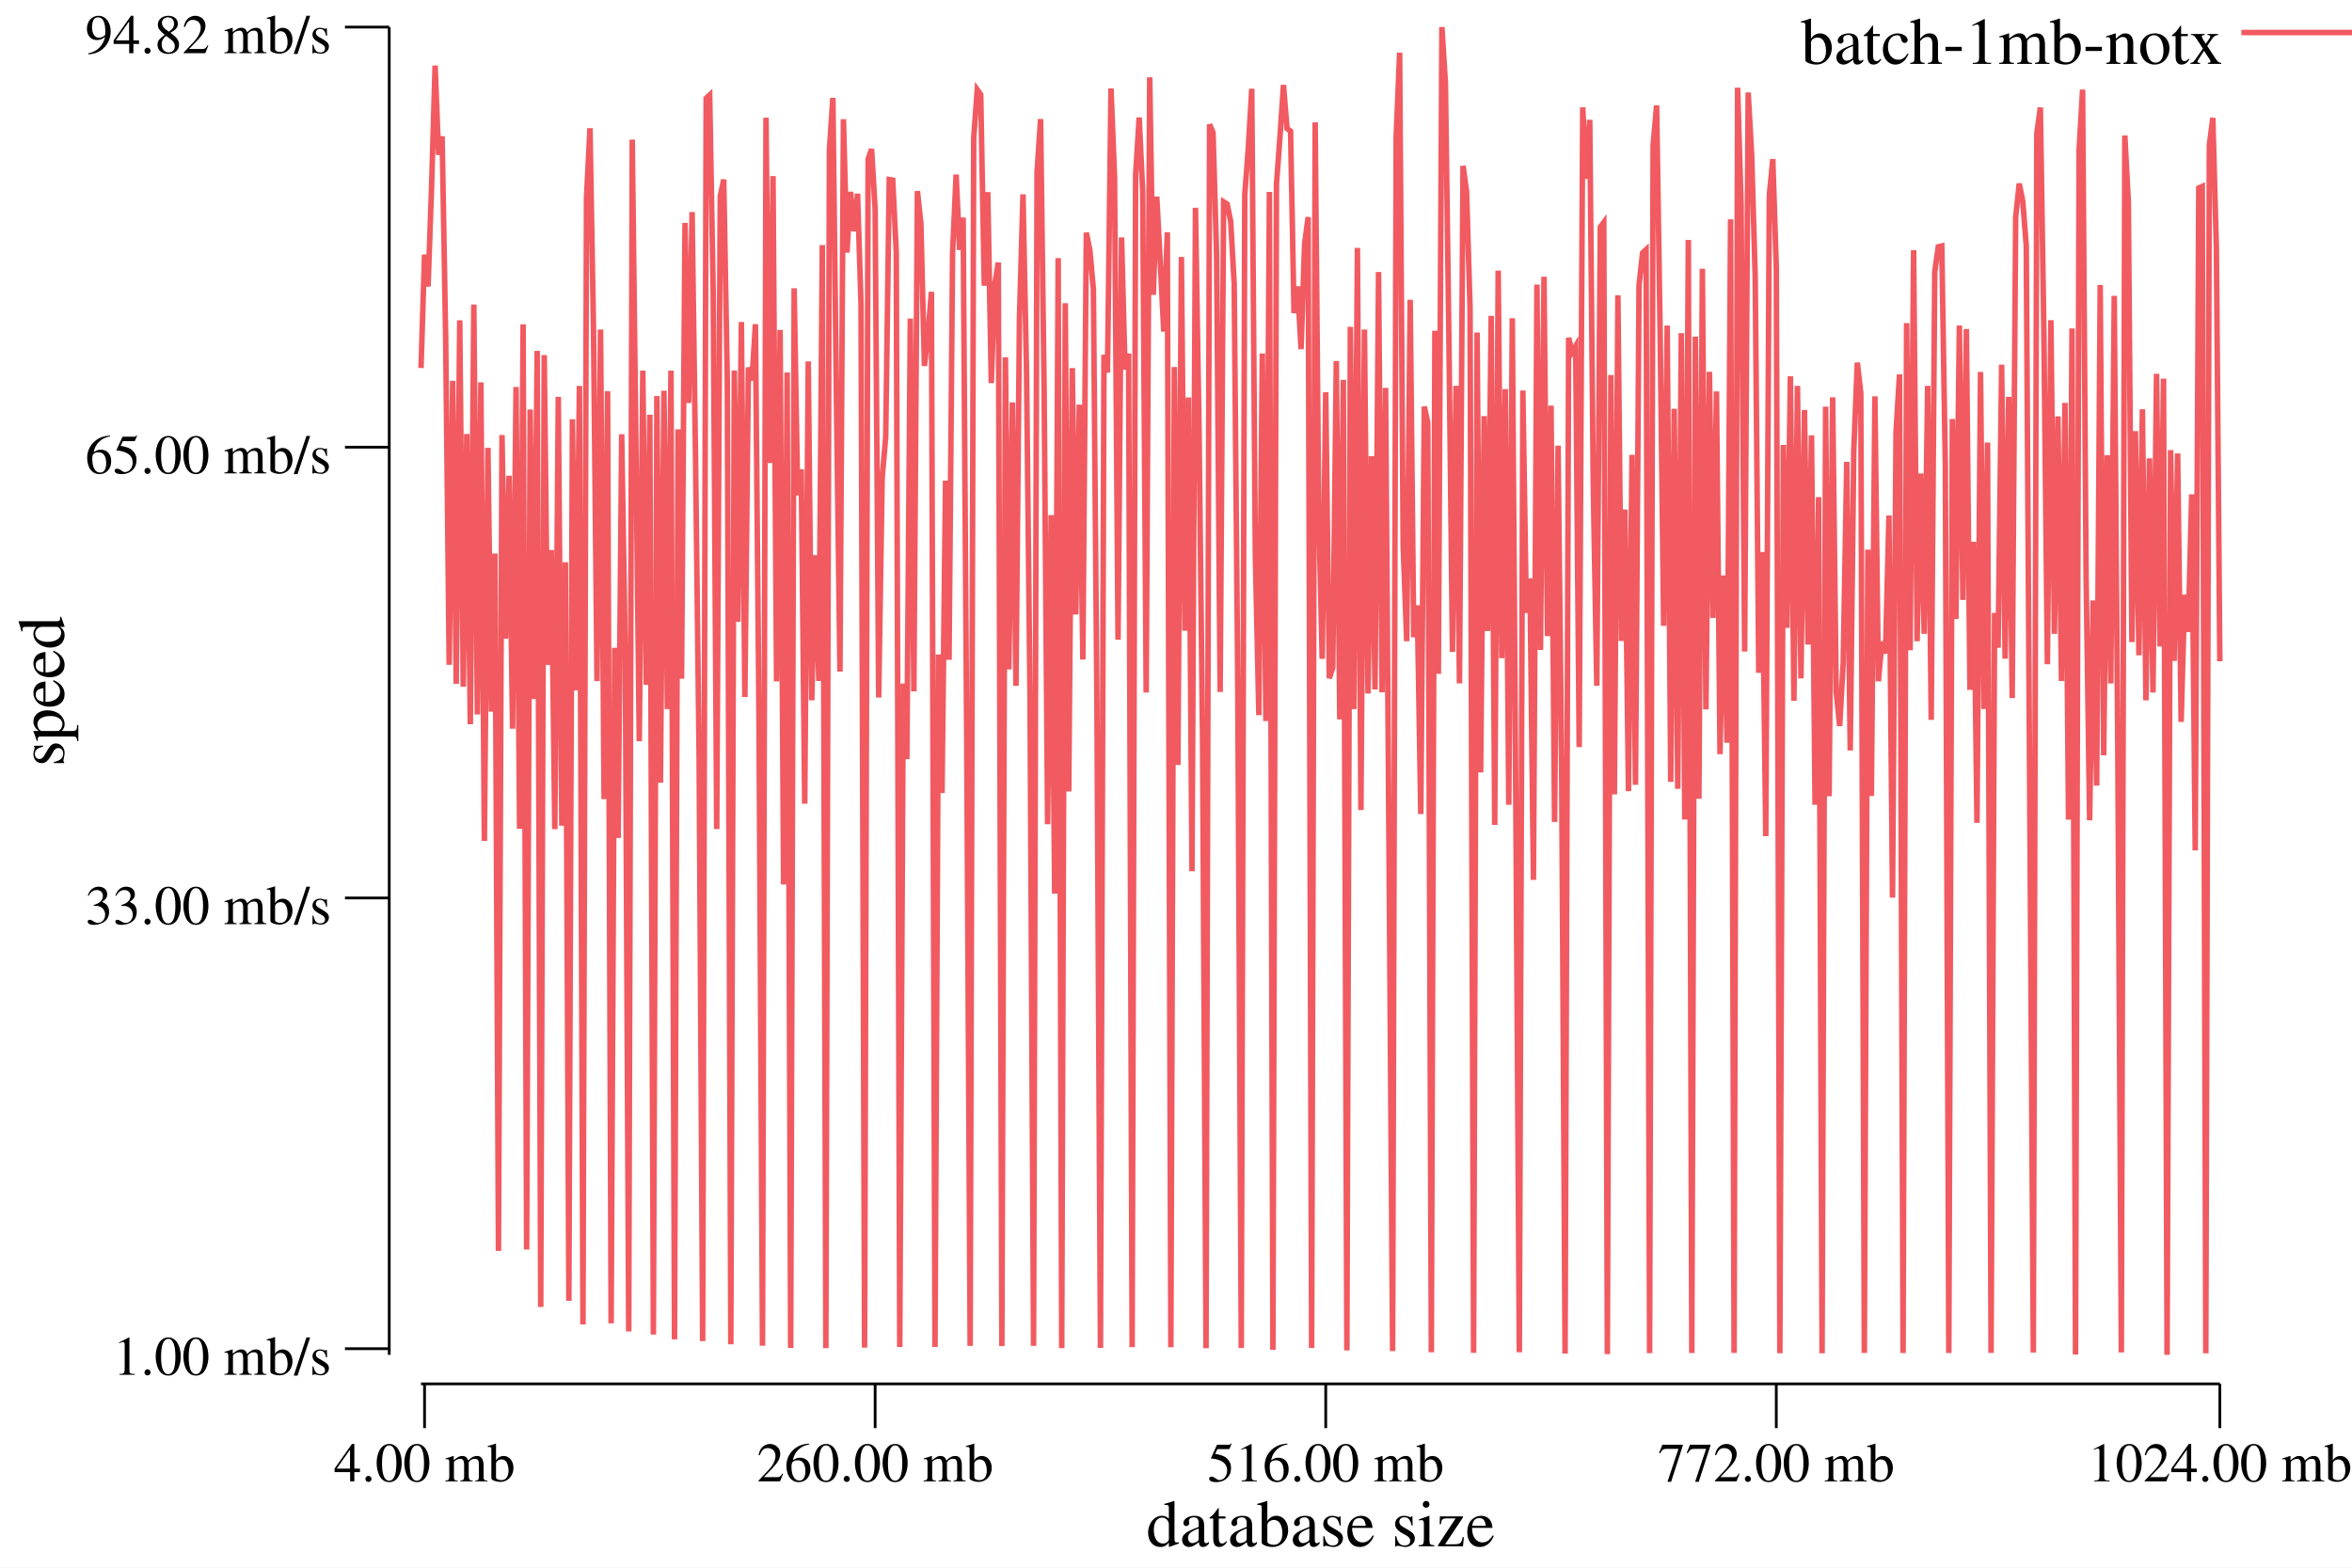
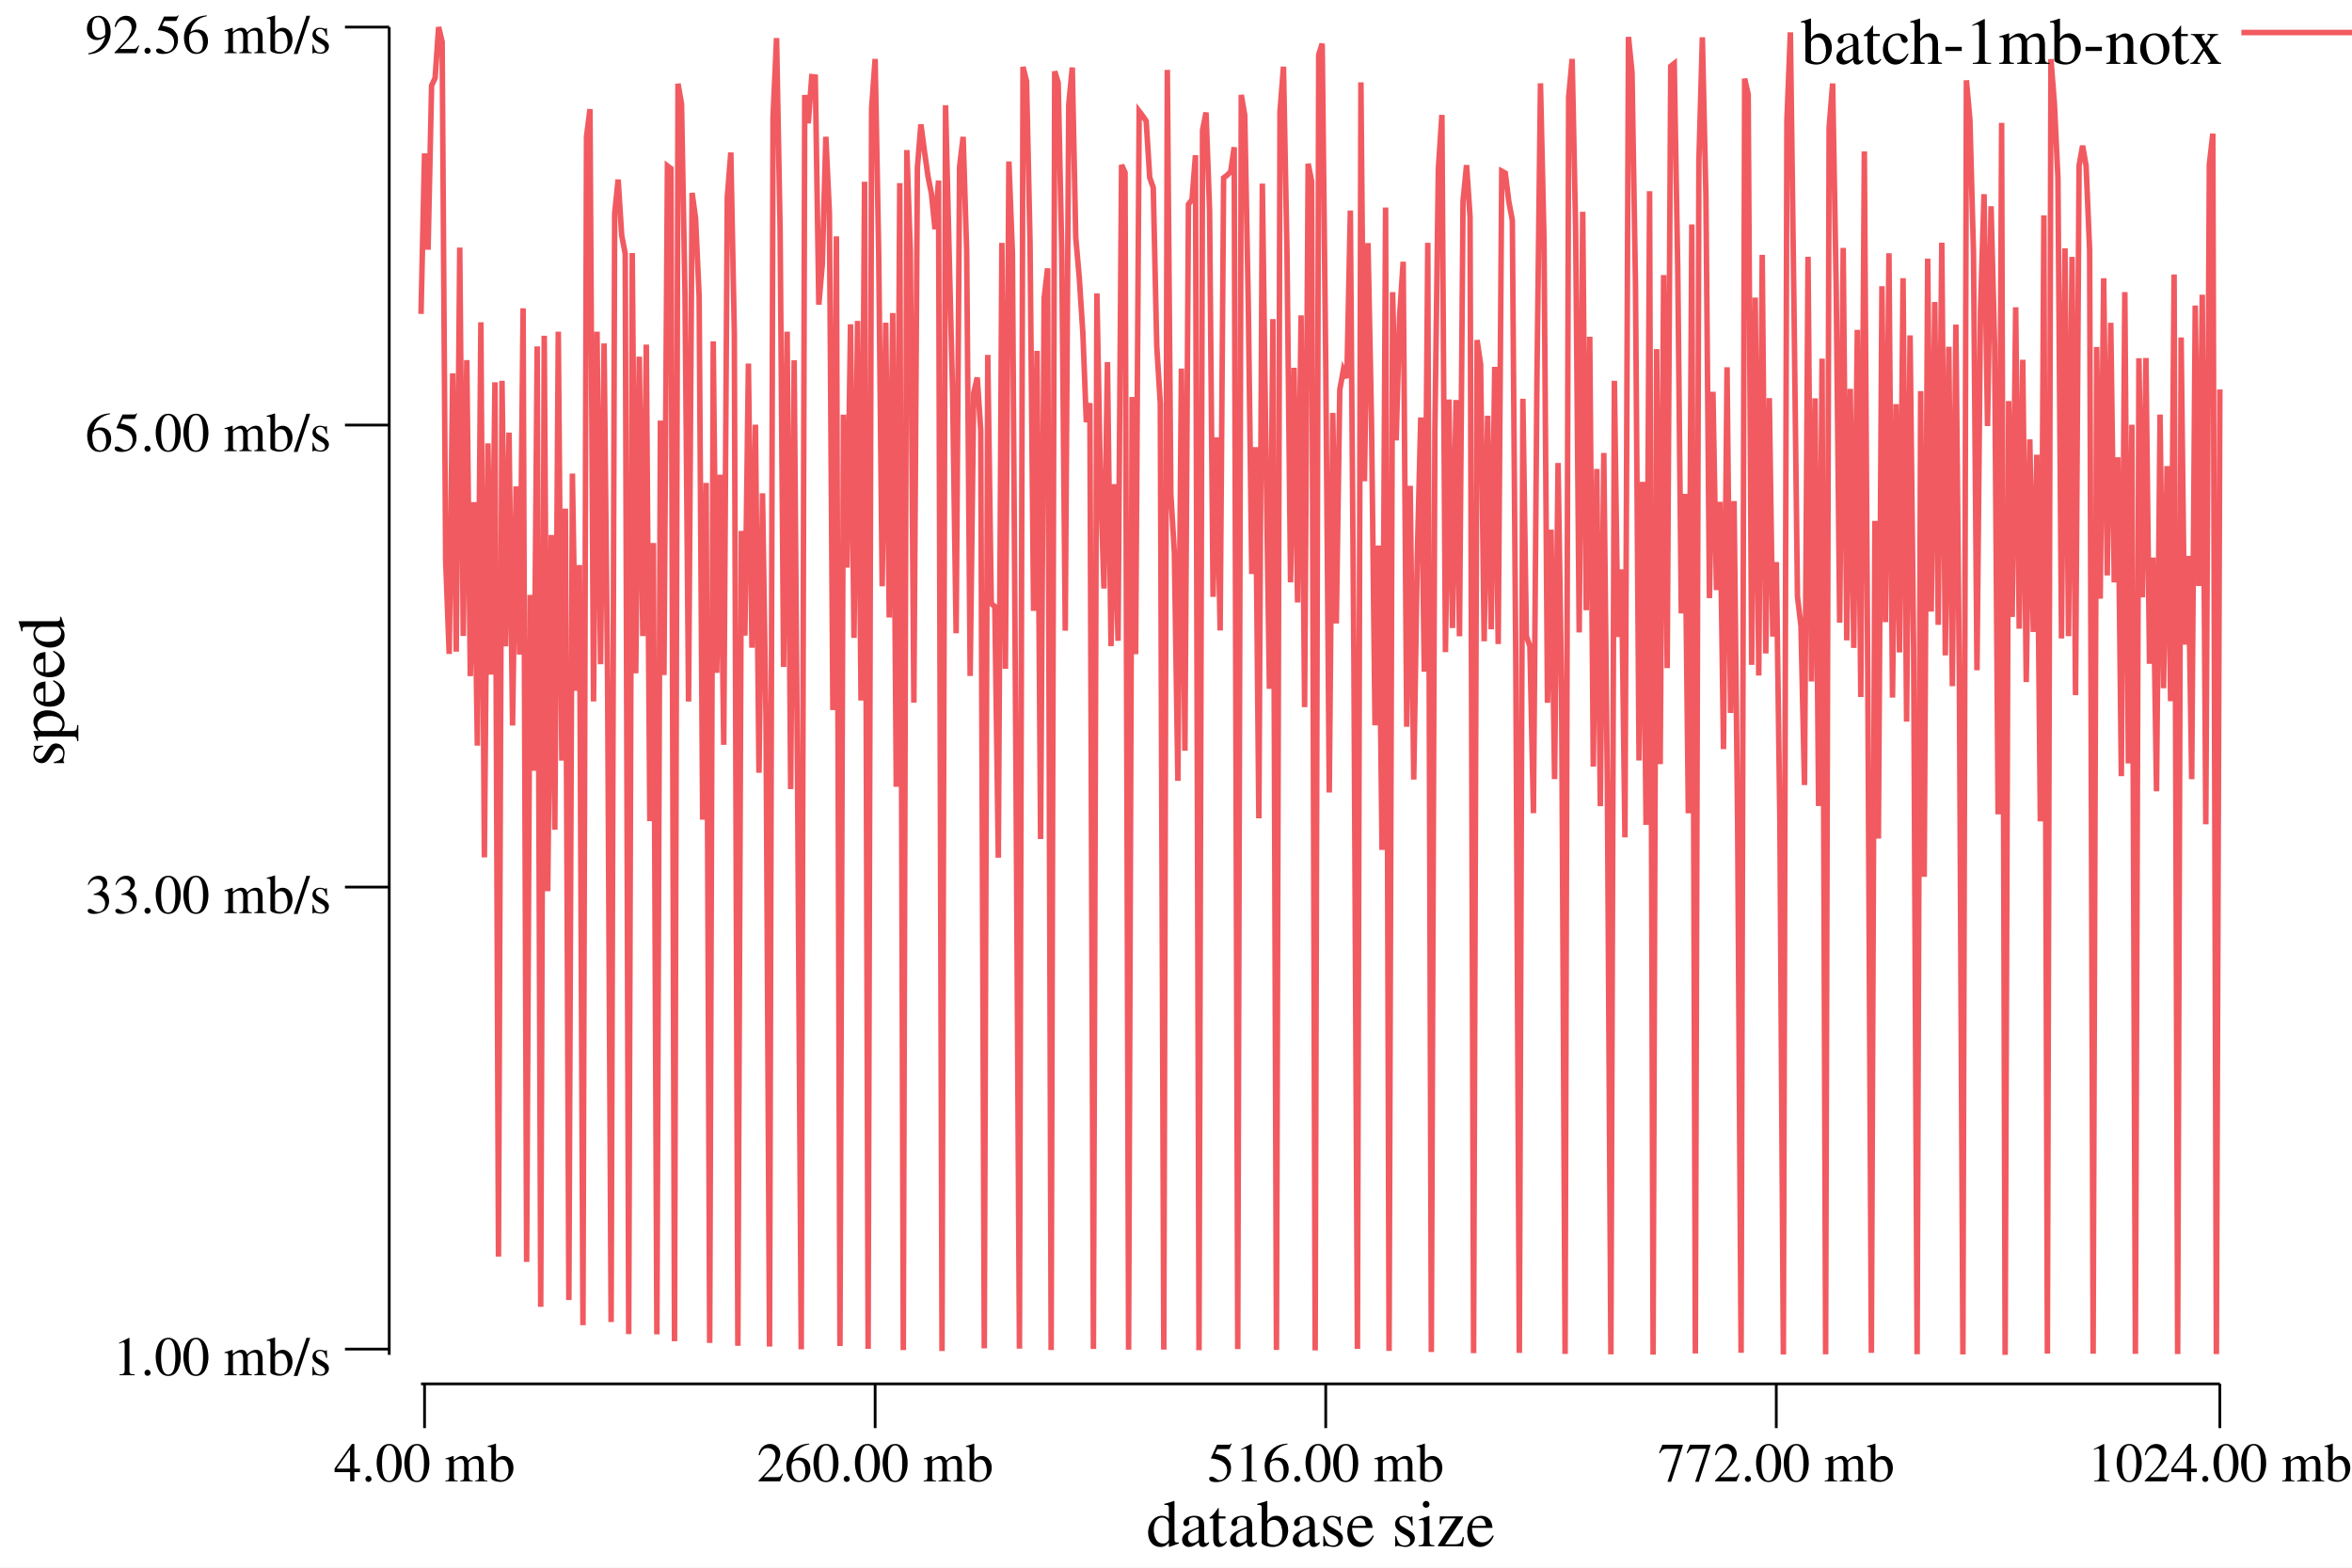
<svg xmlns="http://www.w3.org/2000/svg" width="425.2pt" height="283.46pt" viewBox="0 0 425.2 283.46">
  <g transform="scale(1, -1) translate(0, -283.46)">
    <path d="M0,0L425.2,0L425.2,283.46L0,283.46Z" style="fill:#FFFFFF" />
    <text x="207.23" y="-3.861" transform="scale(1, -1)" style="font-family:Times;font-weight:normal;font-style:normal;font-size:12px">database size</text>
    <text x="60.361" y="-15.602" transform="scale(1, -1)" style="font-family:Times;font-weight:normal;font-style:normal;font-size:10px">4.00 mb</text>
    <text x="136.82" y="-15.602" transform="scale(1, -1)" style="font-family:Times;font-weight:normal;font-style:normal;font-size:10px">260.00 mb</text>
    <text x="218.28" y="-15.602" transform="scale(1, -1)" style="font-family:Times;font-weight:normal;font-style:normal;font-size:10px">516.00 mb</text>
    <text x="299.73" y="-15.602" transform="scale(1, -1)" style="font-family:Times;font-weight:normal;font-style:normal;font-size:10px">772.00 mb</text>
    <text x="377.42" y="-15.602" transform="scale(1, -1)" style="font-family:Times;font-weight:normal;font-style:normal;font-size:10px">1024.00 mb</text>
    <path d="M76.751,25.23L76.751,33.23" style="fill:none;stroke:#000000;stroke-width:0.5" />
    <path d="M158.21,25.23L158.21,33.23" style="fill:none;stroke:#000000;stroke-width:0.5" />
    <path d="M239.67,25.23L239.67,33.23" style="fill:none;stroke:#000000;stroke-width:0.5" />
    <path d="M321.12,25.23L321.12,33.23" style="fill:none;stroke:#000000;stroke-width:0.5" />
    <path d="M401.31,25.23L401.31,33.23" style="fill:none;stroke:#000000;stroke-width:0.5" />
    <path d="M76.114,33.23L401.31,33.23" style="fill:none;stroke:#000000;stroke-width:0.5" />
    <g transform="rotate(90)">
      <text x="144.86" y="11.555" transform="scale(1, -1)" style="font-family:Times;font-weight:normal;font-style:normal;font-size:12px">speed</text>
    </g>
-     <text x="20.416" y="-34.869" transform="scale(1, -1)" style="font-family:Times;font-weight:normal;font-style:normal;font-size:10px">1.00 mb/s</text>
-     <text x="15.416" y="-116.37" transform="scale(1, -1)" style="font-family:Times;font-weight:normal;font-style:normal;font-size:10px">33.00 mb/s</text>
-     <text x="15.416" y="-197.87" transform="scale(1, -1)" style="font-family:Times;font-weight:normal;font-style:normal;font-size:10px">65.00 mb/s</text>
-     <text x="15.416" y="-273.84" transform="scale(1, -1)" style="font-family:Times;font-weight:normal;font-style:normal;font-size:10px">94.82 mb/s</text>
-     <path d="M62.364,39.591L70.364,39.591" style="fill:none;stroke:#000000;stroke-width:0.5" />
-     <path d="M62.364,121.09L70.364,121.09" style="fill:none;stroke:#000000;stroke-width:0.5" />
-     <path d="M62.364,202.6L70.364,202.6" style="fill:none;stroke:#000000;stroke-width:0.5" />
+     <text x="20.416" y="-34.796" transform="scale(1, -1)" style="font-family:Times;font-weight:normal;font-style:normal;font-size:10px">1.00 mb/s</text>
+     <text x="15.416" y="-118.34" transform="scale(1, -1)" style="font-family:Times;font-weight:normal;font-style:normal;font-size:10px">33.00 mb/s</text>
+     <text x="15.416" y="-201.88" transform="scale(1, -1)" style="font-family:Times;font-weight:normal;font-style:normal;font-size:10px">65.00 mb/s</text>
+     <text x="15.416" y="-273.84" transform="scale(1, -1)" style="font-family:Times;font-weight:normal;font-style:normal;font-size:10px">92.56 mb/s</text>
+     <path d="M62.364,39.518L70.364,39.518" style="fill:none;stroke:#000000;stroke-width:0.5" />
+     <path d="M62.364,123.06L70.364,123.06" style="fill:none;stroke:#000000;stroke-width:0.5" />
+     <path d="M62.364,206.6L70.364,206.6" style="fill:none;stroke:#000000;stroke-width:0.5" />
    <path d="M62.364,278.56L70.364,278.56" style="fill:none;stroke:#000000;stroke-width:0.5" />
    <path d="M70.364,38.48L70.364,278.56" style="fill:none;stroke:#000000;stroke-width:0.5" />
-     <path d="M76.114,216.91L76.751,237.42L77.387,231.66L78.023,249.71L78.66,271.59L79.296,255.48L79.933,258.8L80.569,222.32L81.205,163.25L81.842,214.6L82.478,159.83L83.115,225.54L83.751,159.28L84.387,204.98L85.024,152.5L85.66,228.38L86.297,154.27L86.933,214.32L87.569,131.41L88.206,202.49L88.842,154.78L89.479,183.37L90.115,57.277L90.751,204.8L91.388,167.97L92.024,197.44L92.661,151.7L93.297,213.49L93.933,133.59L94.57,224.81L95.206,57.528L95.843,209.41L96.479,157.06L97.115,220.02L97.752,47.138L98.388,219.26L99.025,163.24L99.661,184L100.3,133.53L100.93,211.7L101.57,134.16L102.21,181.78L102.84,48.254L103.48,207.65L104.12,158.64L104.75,213.68L105.39,43.974L106.03,247.73L106.66,260.28L107.3,223.61L107.93,160.31L108.57,223.87L109.21,138.98L109.84,212.73L110.48,44.184L111.12,166.33L111.75,131.95L112.39,204.94L113.03,166.4L113.66,42.711L114.3,258.22L114.93,206.11L115.57,149.44L116.21,216.44L116.84,159.65L117.48,208.47L118.12,42.149L118.75,211.84L119.39,141.93L120.03,212.82L120.66,155.25L121.3,216.44L121.94,41.276L122.57,205.82L123.21,160.74L123.84,243.15L124.48,210.59L125.12,245.12L125.75,199.83L126.39,146.37L127.03,40.962L127.66,265.7L128.3,266.29L128.94,230.31L129.57,133.55L130.21,247.97L130.84,251L131.48,215.04L132.12,40.385L132.75,216.47L133.39,171.03L134.03,225.23L134.66,157.43L135.3,217.01L135.94,214.66L136.57,224.83L137.21,153.33L137.85,40.132L138.48,262.18L139.12,199.74L139.75,251.63L140.39,160.25L141.03,223.8L141.66,123.53L142.3,216.12L142.94,39.729L143.57,231.33L144.21,193.9L144.85,198.58L145.48,138.14L146.12,218.11L146.75,156.84L147.39,183.07L148.03,160.33L148.66,239.15L149.3,39.696L149.94,256.33L150.57,265.75L151.21,211.55L151.85,162.03L152.48,261.91L153.12,237.79L153.76,248.77L154.39,241.65L155.03,248.43L155.66,228.39L156.3,39.786L156.94,254.7L157.57,256.5L158.21,245.61L158.85,157.34L159.48,197.01L160.12,204.43L160.76,250.99L161.39,250.88L162.03,237.84L162.66,39.893L163.3,159.86L163.94,146.2L164.57,225.85L165.21,158.45L165.85,248.91L166.48,243.05L167.12,217.29L167.76,223.04L168.39,230.69L169.03,39.905L169.67,165.11L170.3,140.07L170.94,196.55L171.57,164.16L172.21,237.73L172.85,251.89L173.48,238.28L174.12,244.11L174.76,150.26L175.39,40.105L176.03,258.52L176.67,267.25L177.3,266.36L177.94,231.8L178.57,248.73L179.21,214.19L179.85,232.16L180.48,235.99L181.12,40.065L181.76,218.86L182.39,162.42L183.03,210.7L183.67,159.46L184.3,225.91L184.94,248.32L185.58,216.26L186.21,157L186.85,40.115L187.48,252.33L188.12,261.93L188.76,213.03L189.39,134.43L190.03,190.32L190.67,121.87L191.3,236.79L191.94,39.695L192.58,228.63L193.21,140.35L193.85,216.91L194.48,172.35L195.12,210.3L195.76,164.22L196.39,241.39L197.03,238.22L197.67,231.08L198.3,156.81L198.94,39.735L199.58,219.3L200.21,216.11L200.85,267.46L201.49,251.55L202.12,167.8L202.76,240.53L203.39,216.66L204.03,219.5L204.67,39.872L205.3,251.76L205.94,262.21L206.58,248.8L207.21,158.24L207.85,269.48L208.49,230.15L209.12,247.9L209.76,235.97L210.39,223.5L211.03,241.46L211.67,39.852L212.3,217.09L212.94,145.14L213.58,237L214.21,169.41L214.85,211.59L215.49,125.92L216.12,245.89L216.76,206.49L217.4,149.78L218.03,39.677L218.67,260.96L219.3,259.46L219.94,237.33L220.58,158.34L221.21,246.96L221.85,246.55L222.49,243.41L223.12,232.14L223.76,160.32L224.4,39.713L225.03,248.22L225.67,256.66L226.3,267.4L226.94,183.11L227.58,154.15L228.21,219.54L228.85,153.08L229.49,248.76L230.12,39.387L230.76,250.13L231.4,258.76L232.03,268.09L232.67,260.22L233.31,259.75L233.94,226.85L234.58,231.67L235.21,220.33L235.85,239.37L236.49,244.2L237.12,39.711L237.76,261.33L238.4,191.38L239.03,164.33L239.67,212.54L240.31,160.82L240.94,162.75L241.58,218.19L242.21,153.39L242.85,214.77L243.49,39.28L244.12,224.36L244.76,155.25L245.4,238.63L246.03,136.99L246.67,223.87L247.31,158.06L247.94,200.98L248.58,158.8L249.22,234.28L249.85,158.28L250.49,213.31L251.12,127.98L251.76,39.157L252.4,258.68L253.03,273.93L253.67,184.76L254.31,167.52L254.94,229.26L255.58,168.25L256.22,173.99L256.85,136.27L257.49,209.95L258.12,206.98L258.76,38.945L259.4,223.64L260.03,161.62L260.67,278.56L261.31,268.4L261.94,222.07L262.58,165.59L263.22,213.69L263.85,159.9L264.49,253.47L265.13,248.87L265.76,227.92L266.4,38.842L267.03,223.33L267.67,143.8L268.31,208.22L268.94,169.36L269.58,226.34L270.22,134.3L270.85,234.53L271.49,164.45L272.13,213.1L272.76,137.94L273.4,225.91L274.03,138.59L274.67,38.94L275.31,212.85L275.94,172.63L276.58,178.85L277.22,124.36L277.85,232L278.49,165.94L279.13,233.42L279.76,168.43L280.4,210.11L281.04,134.84L281.67,202.88L282.31,145.9L282.94,38.71L283.58,222.38L284.22,219.82L284.85,220.89L285.49,148.36L286.13,264.05L286.76,251.13L287.4,261.79L288.04,195.29L288.67,159.47L289.31,242.41L289.94,243.25L290.58,38.61L291.22,215.64L291.85,139.83L292.49,230.06L293.13,167.56L293.76,191.32L294.4,140.41L295.04,201.21L295.67,141.55L296.31,231.89L296.95,237.73L297.58,238.32L298.22,38.787L298.85,257.18L299.49,264.39L300.13,222.93L300.76,170.3L301.4,224.6L302.04,142.08L302.67,209.54L303.31,140.83L303.95,223.21L304.58,135.28L305.22,240.08L305.85,38.807L306.49,222.59L307.13,139.03L307.76,234.87L308.4,155.19L309.04,216.23L309.67,171.72L310.31,212.68L310.95,147.1L311.58,179.41L312.22,149.16L312.86,243.81L313.49,38.832L314.13,267.6L314.76,246.61L315.4,165.65L316.04,266.73L316.67,255.5L317.31,233.44L317.95,161.81L318.58,183.65L319.22,132.26L319.86,248.09L320.49,254.69L321.13,234.98L321.77,38.773L322.4,203.01L323.04,169.93L323.67,215.42L324.31,156.75L324.95,213.68L325.58,160.79L326.22,209.33L326.86,166.92L327.49,204.74L328.13,137.94L328.77,193.57L329.4,38.763L330.04,209.93L330.67,139.49L331.31,211.61L331.95,158.42L332.58,152.18L333.22,163.61L333.86,199.94L334.49,147.76L335.13,201.97L335.77,217.89L336.4,212.37L337.04,38.823L337.68,184.07L338.31,139.53L338.95,211.79L339.58,160.27L340.22,167.44L340.86,165.3L341.49,190.25L342.13,121.15L342.77,205.41L343.4,215.76L344.04,38.813L344.68,225.04L345.31,165.88L345.95,238.21L346.58,167.52L347.22,197.84L347.86,168.86L348.49,213.69L349.13,153.3L349.77,234.3L350.4,238.83L351.04,238.98L351.68,199.17L352.31,38.804L352.95,207.69L353.59,171.52L354.22,224.6L354.86,174.98L355.49,223.96L356.13,158.72L356.77,185.48L357.4,134.68L358.04,216.21L358.68,155.27L359.31,203.44L359.95,38.833L360.59,172.62L361.22,166.34L361.86,217.52L362.49,164.37L363.13,211.7L363.77,157.24L364.4,244.18L365.04,250.27L365.68,247.06L366.31,239.08L366.95,137.77L367.59,38.902L368.22,259.36L368.86,264.02L369.5,223.32L370.13,163.36L370.77,225.57L371.4,168.85L372.04,208.18L372.68,160.32L373.31,210.61L373.95,135.26L374.59,224.07L375.22,38.534L375.86,256.35L376.5,267.25L377.13,179.34L377.77,135.14L378.4,174.88L379.04,141.41L379.68,231.93L380.31,146.89L380.95,201.14L381.59,159.88L382.22,229.96L382.86,147.68L383.5,38.921L384.13,258.95L384.77,246.93L385.41,167.36L386.04,205.5L386.68,164.98L387.31,209.46L387.95,156.83L388.59,200.58L389.22,158.24L389.86,215.87L390.5,166.57L391.13,214.99L391.77,38.48L392.41,202.07L393.04,163.96L393.68,201.46L394.31,152.93L394.95,175.91L395.59,169.18L396.22,194.07L396.86,129.69L397.5,249.47L398.13,249.75L398.77,38.745L399.41,257.22L400.04,262.14L400.68,238.73L401.31,163.88" style="fill:none;stroke:#F15A60" />
+     <path d="M76.114,226.7L76.751,255.72L77.387,238.31L78.023,267.97L78.66,269.36L79.296,278.56L79.933,275.9L80.569,182.09L81.205,165.22L81.842,215.95L82.478,165.63L83.115,238.69L83.751,168.47L84.387,218.35L85.024,161.2L85.66,192.66L86.297,148.64L86.933,225.19L87.569,128.43L88.206,203.29L88.842,161.48L89.479,214.34L90.115,56.25L90.751,214.61L91.388,166.59L92.024,205.24L92.661,152.28L93.297,195.51L93.933,165.1L94.57,227.71L95.206,55.283L95.843,175.89L96.479,144.09L97.115,220.82L97.752,47.16L98.388,222.75L99.025,122.32L99.661,186.72L100.3,133.43L100.93,223.49L101.57,145.93L102.21,191.49L102.84,48.386L103.48,197.83L104.12,158.55L104.75,181.29L105.39,43.842L106.03,258.7L106.66,263.73L107.3,156.63L107.93,223.48L108.57,163.36L109.21,221.36L109.84,160.36L110.48,44.414L111.12,244.83L111.75,250.99L112.39,240.91L113.03,237.57L113.66,42.236L114.3,237.71L114.93,161.71L115.57,218.97L116.21,168.45L116.84,221.15L117.48,134.98L118.12,185.27L118.75,42.185L119.39,207.41L120.03,161.39L120.66,253.46L121.3,252.98L121.94,40.938L122.57,268.32L123.21,264.67L123.84,229.94L124.48,156.61L125.12,248.58L125.75,243.97L126.39,229.87L127.03,135.24L127.66,196.14L128.3,40.628L128.94,221.74L129.57,161.79L130.21,197.63L130.84,148.78L131.48,247.73L132.12,255.89L132.75,223.39L133.39,40.107L134.03,187.46L134.66,168.53L135.3,217.72L135.94,166.34L136.57,206.67L137.21,143.73L137.85,194.26L138.48,153.52L139.12,39.975L139.75,262.29L140.39,276.57L141.03,241.97L141.66,162.86L142.3,223.49L142.94,140.78L143.57,218.32L144.21,138.24L144.85,39.475L145.48,266.27L146.12,261.17L146.75,269.6L147.39,269.53L148.03,228.37L148.66,235.69L149.3,258.73L149.94,244.97L150.57,155.07L151.21,240.72L151.85,40.075L152.48,208.48L153.12,180.82L153.76,224.82L154.39,168.12L155.03,225.44L155.66,156.79L156.3,250.6L156.94,39.567L157.57,263.86L158.21,272.8L158.85,237.95L159.48,177.45L160.12,225.1L160.76,171.8L161.39,226.85L162.03,141.2L162.66,250.35L163.3,39.345L163.94,256.32L164.57,238.19L165.21,156.41L165.85,253.18L166.48,260.96L167.12,256.14L167.76,251.6L168.39,248.44L169.03,242.02L169.67,250.81L170.3,39.174L170.94,264.43L171.57,238.42L172.21,212.6L172.85,168.95L173.48,253.35L174.12,258.71L174.76,238.01L175.39,161.23L176.03,212.42L176.67,215.19L177.3,205.63L177.94,39.657L178.57,219.29L179.21,174.3L179.85,173.79L180.48,128.37L181.12,239.54L181.76,162.53L182.39,254.26L183.03,237.67L183.67,143.72L184.3,39.605L184.94,271.36L185.58,268.8L186.21,239.91L186.85,173L187.48,220.02L188.12,131.75L188.76,229.53L189.39,234.94L190.03,39.35L190.67,270.56L191.3,268.5L191.94,238.33L192.58,169.42L193.21,264.51L193.85,271.25L194.48,240.48L195.12,233.16L195.76,223.27L196.39,207.13L197.03,210.56L197.67,39.549L198.3,230.41L198.94,196.5L199.58,177.05L200.21,218L200.85,166.63L201.49,195.92L202.12,167.59L202.76,253.64L203.39,252.25L204.03,39.424L204.67,211.67L205.3,165.17L205.94,263.34L206.58,262.5L207.21,261.57L207.85,251.36L208.49,249.52L209.12,220.88L209.76,210.51L210.39,39.43L211.03,270.82L211.67,194.11L212.3,183.59L212.94,142.27L213.58,216.82L214.21,147.72L214.85,246.52L215.49,247.34L216.12,255.39L216.76,39.322L217.4,259.93L218.03,263.12L218.67,245.47L219.3,175.54L219.94,204.38L220.58,169.46L221.21,251.3L221.85,251.78L222.49,252.44L223.12,256.84L223.76,39.518L224.4,266.3L225.03,262.61L225.67,228.42L226.3,179.67L226.94,202.61L227.58,135.49L228.21,250.26L228.85,202.23L229.49,158.91L230.12,225.77L230.76,39.366L231.4,263.24L232.03,271.4L232.67,237.58L233.31,178.16L233.94,216.96L234.58,174.53L235.21,226.43L235.85,155.6L236.49,253.86L237.12,250.69L237.76,39.278L238.4,273.58L239.03,275.56L239.67,217.96L240.31,140.17L240.94,208.8L241.58,170.73L242.21,212.98L242.85,216.55L243.49,215.11L244.12,245.39L244.76,164.12L245.4,39.572L246.03,268.57L246.67,196.44L247.31,239.51L247.94,207.58L248.58,152.31L249.22,184.81L249.85,129.78L250.49,245.94L251.12,39.187L251.76,230.63L252.4,203.83L253.03,226.39L253.67,236.13L254.31,152.05L254.94,195.61L255.58,142.5L256.22,182.75L256.85,207.98L257.49,161.99L258.12,239.55L258.76,38.986L259.4,205.3L260.03,252.9L260.67,262.68L261.31,165.54L261.94,211.22L262.58,169.9L263.22,211.13L263.85,168.41L264.49,247.13L265.13,253.6L265.76,244.24L266.4,38.779L267.03,221.97L267.67,217.57L268.31,167.51L268.94,208.29L269.58,169.67L270.22,217.12L270.85,167.01L271.49,252.51L272.13,252.16L272.76,247.07L273.4,243.64L274.03,163.45L274.67,38.831L275.31,211.35L275.94,168.44L276.58,166.61L277.22,136.43L277.85,214.78L278.49,268.4L279.13,240.09L279.76,156.38L280.4,187.69L281.04,142.58L281.67,199.74L282.31,158.22L282.94,38.654L283.58,265.84L284.22,272.8L284.85,241.79L285.49,169.1L286.13,245.16L286.76,173.12L287.4,222.57L288.04,144.85L288.67,198.66L289.31,137.7L289.94,201.56L290.58,141.71L291.22,38.574L291.85,214.61L292.49,168.28L293.13,180.5L293.76,132.05L294.4,276.78L295.04,270.35L295.67,231.92L296.31,145.95L296.95,196.33L297.58,134.31L298.22,248.89L298.85,38.517L299.49,220.34L300.13,145.29L300.76,233.72L301.4,162.65L302.04,271.48L302.67,271.98L303.31,234.83L303.95,172.55L304.58,194.15L305.22,136.4L305.85,242.88L306.49,38.733L307.13,254.34L307.76,276.71L308.4,247.91L309.04,175.31L309.67,212.62L310.31,176.76L310.95,192.72L311.58,148L312.22,217.06L312.86,154.54L313.49,192.86L314.13,134.67L314.76,38.854L315.4,269.24L316.04,266.4L316.67,163.24L317.31,229.65L317.95,161.31L318.58,237.37L319.22,165.3L319.86,211.47L320.49,168.36L321.13,181.82L321.77,135L322.4,38.542L323.04,261.64L323.67,277.61L324.31,228.85L324.95,175.62L325.58,170.28L326.22,141.51L326.86,237.03L327.49,160.24L328.13,211.43L328.77,137.72L329.4,218.61L330.04,38.581L330.67,260.38L331.31,268.36L331.95,231.55L332.58,170.87L333.22,238.63L333.86,167.67L334.49,213.14L335.13,166.3L335.77,223.81L336.4,157.43L337.04,256.08L337.68,157.65L338.31,38.841L338.95,189.28L339.58,131.83L340.22,231.71L340.86,170.96L341.49,237.67L342.13,157.32L342.77,210.39L343.4,165.49L344.04,233.16L344.68,152.98L345.31,222.82L345.95,166.24L346.58,38.596L347.22,212.74L347.86,124.91L348.49,236.7L349.13,172.88L349.77,228.85L350.4,170.48L351.04,239.57L351.68,164.95L352.31,220.76L352.95,159.39L353.59,224.77L354.22,160.18L354.86,38.562L355.49,268.94L356.13,261.75L356.77,237.81L357.4,162.26L358.04,227.52L358.68,248.35L359.31,206.42L359.95,246.17L360.59,221.15L361.22,136.21L361.86,261.24L362.49,38.48L363.13,210.94L363.77,171.91L364.4,227.89L365.04,169.78L365.68,218.4L366.31,160.13L366.95,204.01L367.59,169.19L368.22,201.24L368.86,134.94L369.5,244.51L370.13,38.699L370.77,272.77L371.4,264.74L372.04,251.21L372.68,168.01L373.31,238.55L373.95,168.43L374.59,237.01L375.22,157.76L375.86,253.51L376.5,257.11L377.13,253.48L377.77,238.2L378.4,38.687L379.04,220.72L379.68,175.21L380.31,233.15L380.95,179.41L381.59,225.09L382.22,178.15L382.86,200.77L383.5,143.11L384.13,230.64L384.77,145.42L385.41,206.66L386.04,38.665L386.68,218.69L387.31,175.46L387.95,218.72L388.59,163.43L389.22,182.64L389.86,140.38L390.5,208.5L391.13,159.02L391.77,199.18L392.41,156.68L393.04,233.83L393.68,38.626L394.31,222.44L394.95,166.9L395.59,182.94L396.22,142.57L396.86,228.21L397.5,177.5L398.13,230.17L398.77,134.42L399.41,253.7L400.04,259.29L400.68,38.62L401.31,213.04" style="fill:none;stroke:#F15A60" />
    <path d="M405.2,277.58L425.2,277.58" style="fill:none;stroke:#F15A60" />
    <text x="325.55" y="-271.91" transform="scale(1, -1)" style="font-family:Times;font-weight:normal;font-style:normal;font-size:12px">batch-1mb-notx</text>
  </g>
</svg>
